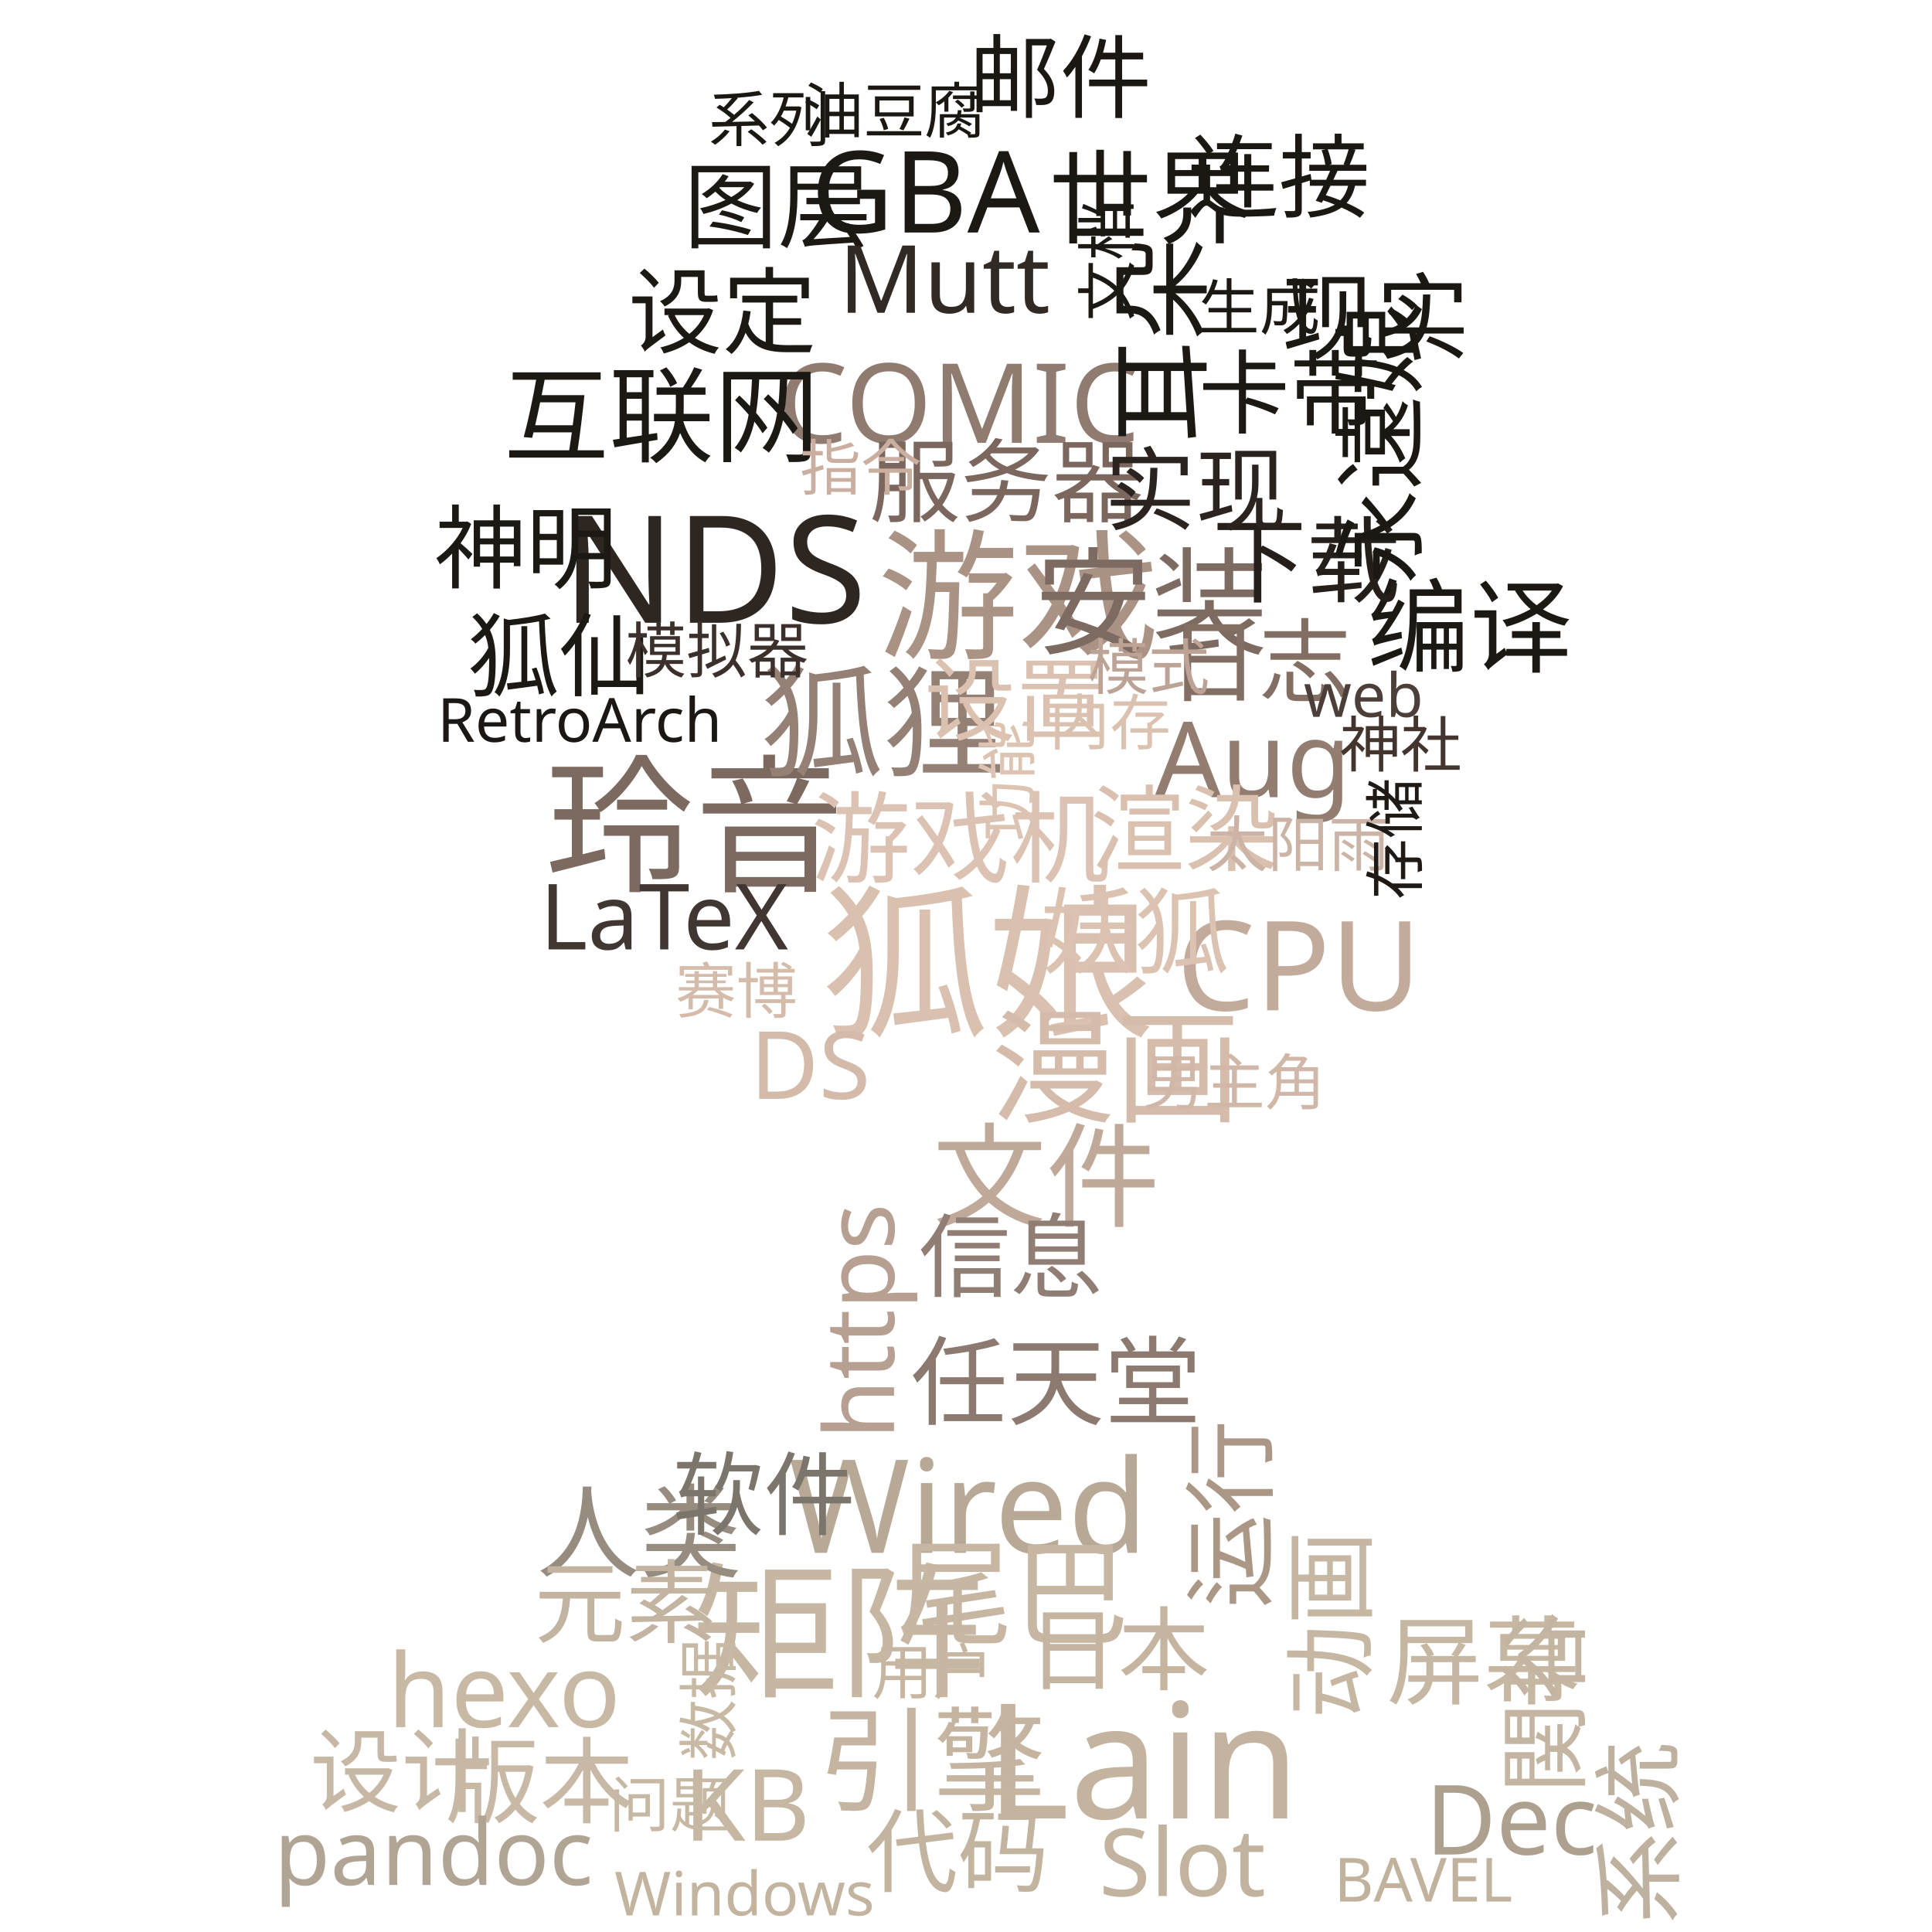
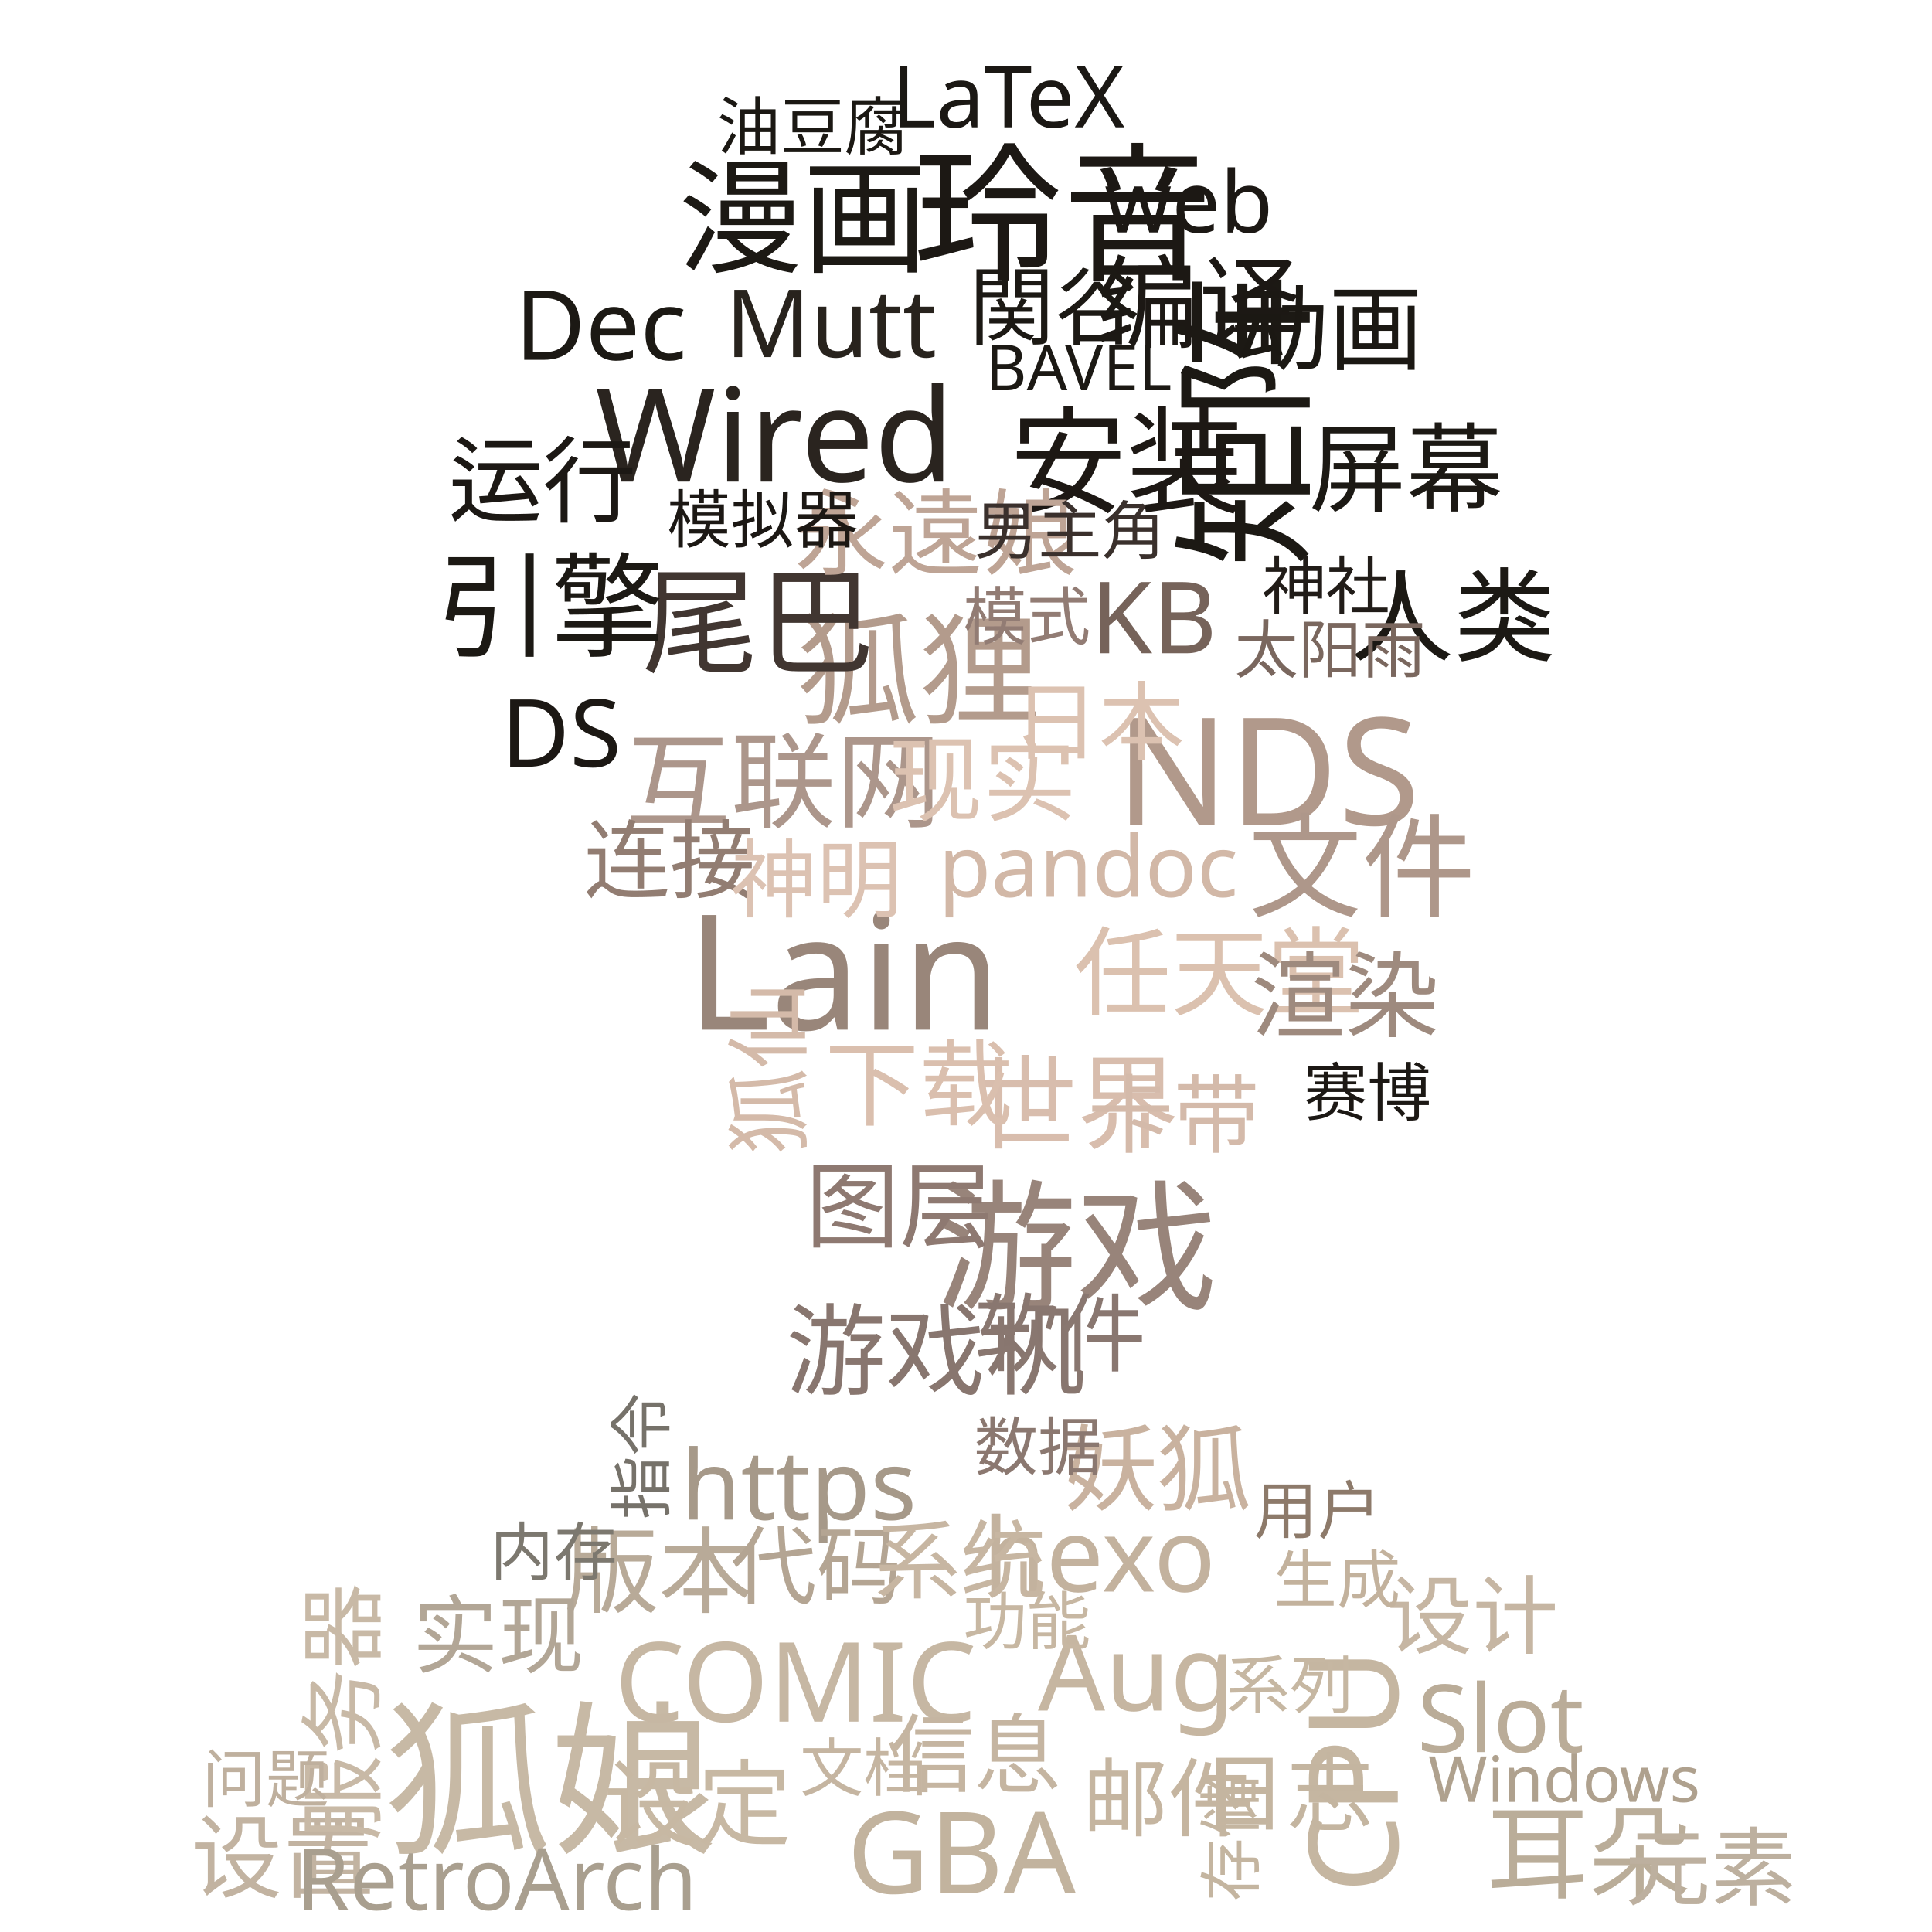
<svg xmlns="http://www.w3.org/2000/svg" width="698" height="698">
  <style>text{font-family:'Droid Sans Mono';font-weight:normal;font-style:normal;}</style>
-   <text transform="translate(297,370)" font-size="60" style="fill:rgb(218, 192, 175)">狐娘</text>
-   <text transform="translate(356,657)" font-size="58" style="fill:rgb(196, 180, 159)">Lain</text>
-   <text transform="translate(203,225)" font-size="54" style="fill:rgb(45, 38, 33)">NDS</text>
-   <text transform="translate(197,318)" font-size="54" style="fill:rgb(124, 106, 96)">玲音</text>
-   <text transform="translate(250,609)" font-size="53" style="fill:rgb(198, 183, 162)">矩阵</text>
-   <text transform="translate(317,234)" font-size="51" style="fill:rgb(170, 146, 133)">游戏</text>
-   <text transform="translate(285,561)" font-size="47" style="fill:rgb(184, 169, 150)">Wired</text>
-   <text transform="translate(358,402)" font-size="45" style="fill:rgb(213, 187, 170)">漫画</text>
-   <text transform="translate(425,365)" font-size="45" style="fill:rgb(195, 171, 156)">CPU</text>
-   <text transform="translate(275,277)" font-size="44" style="fill:rgb(148, 128, 117)">狐狸</text>
-   <text transform="translate(324,591)" font-size="42" style="fill:rgb(199, 183, 162)">尾巴</text>
-   <text transform="translate(374,233)" font-size="42" style="fill:rgb(125, 107, 98)">安装</text>
-   <text transform="translate(337,440)" font-size="41" style="fill:rgb(193, 169, 154)">文件</text>
-   <text transform="translate(296,651)" font-size="41" style="fill:rgb(197, 181, 160)">引擎</text>
-   <text transform="translate(293,84)" font-size="41" style="fill:rgb(28, 24, 20)">GBA</text>
-   <text transform="translate(281,160)" font-size="40" style="fill:rgb(143, 123, 112)">COMIC</text>
-   <text transform="translate(417,288)" font-size="38" style="fill:rgb(147, 125, 113)">Aug</text>
-   <text transform="translate(182,164)" font-size="38" style="fill:rgb(28, 25, 20)">互联网</text>
-   <text transform="translate(379,85)" font-size="37" style="fill:rgb(27, 24, 19)">世界</text>
-   <text transform="translate(494,240)" font-size="37" style="fill:rgb(28, 25, 20)">编译</text>
-   <text transform="translate(194,567)" font-size="37" style="fill:rgb(150, 140, 127)">人类</text>
-   <text transform="translate(433,160) rotate(-90)" font-size="37" style="fill:rgb(28, 25, 20)">耳朵</text>
-   <text transform="translate(140,624)" font-size="37" style="fill:rgb(200, 185, 165)">hexo</text>
-   <text transform="translate(247,665)" font-size="36" style="fill:rgb(198, 183, 162)">KB</text>
-   <text transform="translate(293,316)" font-size="36" style="fill:rgb(220, 194, 178)">游戏机</text>
-   <text transform="translate(501,613)" font-size="35" style="fill:rgb(198, 183, 162)">屏幕</text>
-   <text transform="translate(323,520) rotate(-90)" font-size="35" style="fill:rgb(183, 159, 146)">https</text>
-   <text transform="translate(329,512)" font-size="35" style="fill:rgb(140, 121, 112)">任天堂</text>
-   <text transform="translate(515,670)" font-size="35" style="fill:rgb(174, 160, 142)">Dec</text>
-   <text transform="translate(161,656)" font-size="34" style="fill:rgb(200, 185, 166)">版本</text>
-   <text transform="translate(457,581) rotate(-90)" font-size="34" style="fill:rgb(170, 151, 133)">运行</text>
-   <text transform="translate(438,215)" font-size="34" style="fill:rgb(37, 31, 27)">下载</text>
-   <text transform="translate(394,312)" font-size="34" style="fill:rgb(218, 192, 175)">渲染</text>
-   <text transform="translate(463,127)" font-size="34" style="fill:rgb(27, 24, 19)">现实</text>
-   <text transform="translate(493,621) rotate(-90)" font-size="34" style="fill:rgb(198, 183, 163)">动画</text>
-   <text transform="translate(511,211) rotate(-90)" font-size="34" style="fill:rgb(27, 24, 19)">永遠娘</text>
-   <text transform="translate(247,87)" font-size="34" style="fill:rgb(28, 25, 20)">图层</text>
-   <text transform="translate(271,397)" font-size="34" style="fill:rgb(212, 186, 169)">DS</text>
-   <text transform="translate(376,349)" font-size="34" style="fill:rgb(220, 194, 176)">妖狐</text>
-   <text transform="translate(227,125)" font-size="34" style="fill:rgb(28, 25, 20)">设定</text>
-   <text transform="translate(397,685)" font-size="34" style="fill:rgb(193, 179, 158)">Slot</text>
-   <text transform="translate(303,113)" font-size="34" style="fill:rgb(48, 41, 36)">Mutt</text>
-   <text transform="translate(334,265)" font-size="33" style="fill:rgb(219, 193, 176)">设置</text>
-   <text transform="translate(99,681)" font-size="33" style="fill:rgb(176, 165, 149)">pandoc</text>
-   <text transform="translate(429,76)" font-size="33" style="fill:rgb(27, 24, 19)">连接</text>
-   <text transform="translate(314,186)" font-size="33" style="fill:rgb(123, 103, 94)">服务器</text>
-   <text transform="translate(157,210)" font-size="33" style="fill:rgb(28, 24, 20)">神明</text>
-   <text transform="translate(313,681)" font-size="33" style="fill:rgb(195, 180, 159)">代码</text>
-   <text transform="translate(169,249)" font-size="33" style="fill:rgb(28, 25, 20)">狐仙</text>
-   <text transform="translate(195,343)" font-size="33" style="fill:rgb(64, 55, 50)">LaTeX</text>
-   <text transform="translate(422,251)" font-size="33" style="fill:rgb(131, 110, 99)">日志</text>
-   <text transform="translate(371,608)" font-size="33" style="fill:rgb(197, 181, 160)">日本</text>
-   <text transform="translate(193,591)" font-size="33" style="fill:rgb(194, 180, 160)">元素</text>
-   <text transform="translate(399,189)" font-size="33" style="fill:rgb(43, 35, 31)">实现</text>
-   <text transform="translate(570,648) rotate(-90)" font-size="33" style="fill:rgb(196, 181, 162)">関谷</text>
-   <text transform="translate(112,652)" font-size="33" style="fill:rgb(198, 184, 164)">设计</text>
-   <text transform="translate(604,695) rotate(-90)" font-size="33" style="fill:rgb(191, 177, 160)">系统</text>
-   <text transform="translate(332,466)" font-size="33" style="fill:rgb(144, 125, 116)">信息</text>
-   <text transform="translate(433,154)" font-size="33" style="fill:rgb(28, 25, 20)">卡带</text>
-   <text transform="translate(350,40)" font-size="33" style="fill:rgb(27, 24, 19)">邮件</text>
-   <text transform="translate(243,552)" font-size="33" style="fill:rgb(123, 117, 107)">软件</text>
-   <text transform="translate(158,268)" font-size="22" style="fill:rgb(26, 23, 20)">RetroArch</text>
-   <text transform="translate(471,259)" font-size="22" style="fill:rgb(76, 63, 57)">web</text>
-   <text transform="translate(222,692)" font-size="22" style="fill:rgb(194, 180, 159)">Windows</text>
-   <text transform="translate(433,119)" font-size="22" style="fill:rgb(28, 25, 20)">生成</text>
-   <text transform="translate(372,304) rotate(-90)" font-size="22" style="fill:rgb(221, 195, 177)">功能</text>
-   <text transform="translate(290,48)" font-size="22" style="fill:rgb(27, 24, 20)">油豆腐</text>
-   <text transform="translate(244,366)" font-size="22" style="fill:rgb(213, 187, 170)">赛博</text>
-   <text transform="translate(256,51)" font-size="22" style="fill:rgb(27, 24, 19)">系列</text>
-   <text transform="translate(484,277)" font-size="22" style="fill:rgb(67, 53, 46)">神社</text>
-   <text transform="translate(393,249)" font-size="22" style="fill:rgb(188, 163, 149)">模式</text>
-   <text transform="translate(436,313)" font-size="22" style="fill:rgb(203, 179, 165)">太阳雨</text>
-   <text transform="translate(289,177)" font-size="22" style="fill:rgb(202, 175, 160)">指令</text>
-   <text transform="translate(482,687)" font-size="22" style="fill:rgb(192, 178, 157)">BAVEL</text>
-   <text transform="translate(226,243)" font-size="22" style="fill:rgb(59, 48, 43)">模拟器</text>
-   <text transform="translate(264,636) rotate(-90)" font-size="22" style="fill:rgb(200, 185, 164)">数据</text>
-   <text transform="translate(220,660)" font-size="22" style="fill:rgb(199, 184, 163)">问题</text>
-   <text transform="translate(413,399)" font-size="22" style="fill:rgb(208, 183, 167)">男主角</text>
-   <text transform="translate(512,325) rotate(-90)" font-size="22" style="fill:rgb(31, 26, 22)">存储</text>
-   <text transform="translate(408,116) rotate(-90)" font-size="22" style="fill:rgb(28, 24, 20)">文档</text>
-   <text transform="translate(379,269)" font-size="22" style="fill:rgb(219, 194, 176)">内存</text>
-   <text transform="translate(315,612)" font-size="22" style="fill:rgb(198, 182, 162)">用户</text>
+   <text transform="translate(139,665)" font-size="60" style="fill:rgb(199, 185, 165)">狐娘</text>
+   <text transform="translate(248,372)" font-size="58" style="fill:rgb(153, 134, 122)">Lain</text>
+   <text transform="translate(403,298)" font-size="54" style="fill:rgb(177, 153, 139)">NDS</text>
+   <text transform="translate(330,97)" font-size="54" style="fill:rgb(28, 24, 20)">玲音</text>
+   <text transform="translate(469,205) rotate(-90)" font-size="53" style="fill:rgb(28, 25, 20)">矩阵</text>
+   <text transform="translate(338,469)" font-size="51" style="fill:rgb(152, 132, 122)">游戏</text>
+   <text transform="translate(215,174)" font-size="47" style="fill:rgb(42, 36, 31)">Wired</text>
+   <text transform="translate(245,95)" font-size="45" style="fill:rgb(28, 25, 20)">漫画</text>
+   <text transform="translate(505,684) rotate(-90)" font-size="45" style="fill:rgb(197, 182, 161)">CPU</text>
+   <text transform="translate(288,258)" font-size="44" style="fill:rgb(179, 155, 140)">狐狸</text>
+   <text transform="translate(232,240)" font-size="42" style="fill:rgb(65, 54, 49)">尾巴</text>
+   <text transform="translate(365,182)" font-size="42" style="fill:rgb(29, 24, 20)">安装</text>
+   <text transform="translate(451,328)" font-size="41" style="fill:rgb(174, 151, 138)">文件</text>
+   <text transform="translate(158,234)" font-size="41" style="fill:rgb(28, 25, 20)">引擎</text>
+   <text transform="translate(306,684)" font-size="41" style="fill:rgb(194, 179, 158)">GBA</text>
+   <text transform="translate(222,622)" font-size="40" style="fill:rgb(198, 183, 163)">COMIC</text>
+   <text transform="translate(375,618)" font-size="38" style="fill:rgb(198, 182, 161)">Aug</text>
+   <text transform="translate(226,296)" font-size="38" style="fill:rgb(172, 150, 139)">互联网</text>
+   <text transform="translate(352,412)" font-size="37" style="fill:rgb(216, 189, 173)">世界</text>
+   <text transform="translate(396,123)" font-size="37" style="fill:rgb(28, 24, 20)">编译</text>
+   <text transform="translate(488,236)" font-size="37" style="fill:rgb(28, 25, 20)">人类</text>
+   <text transform="translate(537,683)" font-size="37" style="fill:rgb(186, 173, 153)">耳朵</text>
+   <text transform="translate(355,575)" font-size="37" style="fill:rgb(195, 178, 158)">hexo</text>
+   <text transform="translate(394,236)" font-size="36" style="fill:rgb(118, 99, 90)">KB</text>
+   <text transform="translate(284,501)" font-size="36" style="fill:rgb(136, 118, 111)">游戏机</text>
+   <text transform="translate(473,182)" font-size="35" style="fill:rgb(28, 25, 20)">屏幕</text>
+   <text transform="translate(246,549)" font-size="35" style="fill:rgb(166, 153, 137)">https</text>
+   <text transform="translate(388,364)" font-size="35" style="fill:rgb(219, 193, 175)">任天堂</text>
+   <text transform="translate(186,130)" font-size="35" style="fill:rgb(28, 25, 20)">Dec</text>
+   <text transform="translate(204,580)" font-size="34" style="fill:rgb(184, 170, 152)">版本</text>
+   <text transform="translate(162,186)" font-size="34" style="fill:rgb(28, 24, 20)">运行</text>
+   <text transform="translate(298,404)" font-size="34" style="fill:rgb(218, 191, 174)">下载</text>
+   <text transform="translate(452,372)" font-size="34" style="fill:rgb(158, 138, 126)">渲染</text>
+   <text transform="translate(321,294)" font-size="34" style="fill:rgb(220, 194, 177)">现实</text>
+   <text transform="translate(446,131)" font-size="34" style="fill:rgb(27, 24, 19)">动画</text>
+   <text transform="translate(287,205)" font-size="34" style="fill:rgb(190, 164, 149)">永遠娘</text>
+   <text transform="translate(291,448)" font-size="34" style="fill:rgb(142, 121, 113)">图层</text>
+   <text transform="translate(181,277)" font-size="34" style="fill:rgb(28, 24, 20)">DS</text>
+   <text transform="translate(384,543)" font-size="34" style="fill:rgb(201, 178, 159)">妖狐</text>
+   <text transform="translate(218,664)" font-size="34" style="fill:rgb(199, 184, 163)">设定</text>
+   <text transform="translate(512,633)" font-size="34" style="fill:rgb(186, 172, 152)">Slot</text>
+   <text transform="translate(262,129)" font-size="34" style="fill:rgb(40, 35, 29)">Mutt</text>
+   <text transform="translate(69,683)" font-size="33" style="fill:rgb(194, 179, 161)">设置</text>
+   <text transform="translate(339,324)" font-size="31" style="fill:rgb(210, 184, 167)">pandoc</text>
+   <text transform="translate(211,322)" font-size="31" style="fill:rgb(146, 125, 114)">连接</text>
+   <text transform="translate(135,665) rotate(-90)" font-size="31" style="fill:rgb(200, 185, 166)">服务器</text>
+   <text transform="translate(264,329)" font-size="31" style="fill:rgb(220, 194, 178)">神明</text>
+   <text transform="translate(264,577)" font-size="31" style="fill:rgb(180, 165, 147)">代码</text>
+   <text transform="translate(289,417) rotate(-90)" font-size="31" style="fill:rgb(212, 186, 169)">狐仙</text>
+   <text transform="translate(322,46)" font-size="31" style="fill:rgb(27, 24, 20)">LaTeX</text>
+   <text transform="translate(434,659)" font-size="31" style="fill:rgb(196, 181, 160)">日志</text>
+   <text transform="translate(366,272)" font-size="31" style="fill:rgb(220, 194, 177)">日本</text>
+   <text transform="translate(587,686)" font-size="31" style="fill:rgb(189, 176, 159)">元素</text>
+   <text transform="translate(149,602)" font-size="31" style="fill:rgb(178, 166, 150)">实现</text>
+   <text transform="translate(350,122)" font-size="31" style="fill:rgb(28, 25, 20)">関谷</text>
+   <text transform="translate(501,595)" font-size="31" style="fill:rgb(198, 182, 163)">设计</text>
+   <text transform="translate(316,575)" font-size="31" style="fill:rgb(199, 182, 162)">系统</text>
+   <text transform="translate(321,645)" font-size="31" style="fill:rgb(197, 181, 161)">信息</text>
+   <text transform="translate(393,414)" font-size="31" style="fill:rgb(212, 186, 170)">卡带</text>
+   <text transform="translate(391,661)" font-size="31" style="fill:rgb(197, 181, 160)">邮件</text>
+   <text transform="translate(352,493)" font-size="31" style="fill:rgb(137, 119, 112)">软件</text>
+   <text transform="translate(107,690)" font-size="31" style="fill:rgb(169, 159, 143)">RetroArch</text>
+   <text transform="translate(399,84)" font-size="31" style="fill:rgb(28, 24, 20)">web</text>
+   <text transform="translate(516,651)" font-size="23" style="fill:rgb(175, 161, 142)">Windows</text>
+   <text transform="translate(460,579)" font-size="23" style="fill:rgb(195, 178, 157)">生成</text>
+   <text transform="translate(348,594)" font-size="23" style="fill:rgb(199, 183, 162)">功能</text>
+   <text transform="translate(259,54)" font-size="23" style="fill:rgb(27, 24, 19)">油豆腐</text>
+   <text transform="translate(471,403)" font-size="23" style="fill:rgb(28, 24, 20)">赛博</text>
+   <text transform="translate(443,617)" font-size="23" style="fill:rgb(198, 183, 162)">系列</text>
+   <text transform="translate(456,220)" font-size="23" style="fill:rgb(33, 28, 24)">神社</text>
+   <text transform="translate(348,231)" font-size="23" style="fill:rgb(146, 124, 116)">模式</text>
+   <text transform="translate(446,243)" font-size="23" style="fill:rgb(122, 103, 94)">太阳雨</text>
+   <text transform="translate(240,549) rotate(-90)" font-size="23" style="fill:rgb(118, 114, 106)">指令</text>
+   <text transform="translate(356,141)" font-size="23" style="fill:rgb(28, 25, 20)">BAVEL</text>
+   <text transform="translate(241,196)" font-size="23" style="fill:rgb(28, 24, 20)">模拟器</text>
+   <text transform="translate(352,531)" font-size="23" style="fill:rgb(139, 120, 112)">数据</text>
+   <text transform="translate(73,651)" font-size="23" style="fill:rgb(191, 176, 158)">问题</text>
+   <text transform="translate(352,200)" font-size="23" style="fill:rgb(58, 48, 44)">男主角</text>
+   <text transform="translate(453,687) rotate(-90)" font-size="23" style="fill:rgb(196, 181, 160)">存储</text>
+   <text transform="translate(289,647)" font-size="23" style="fill:rgb(197, 181, 161)">文档</text>
+   <text transform="translate(177,569)" font-size="23" style="fill:rgb(124, 120, 111)">内存</text>
+   <text transform="translate(453,554)" font-size="23" style="fill:rgb(141, 122, 106)">用户</text>
</svg>
